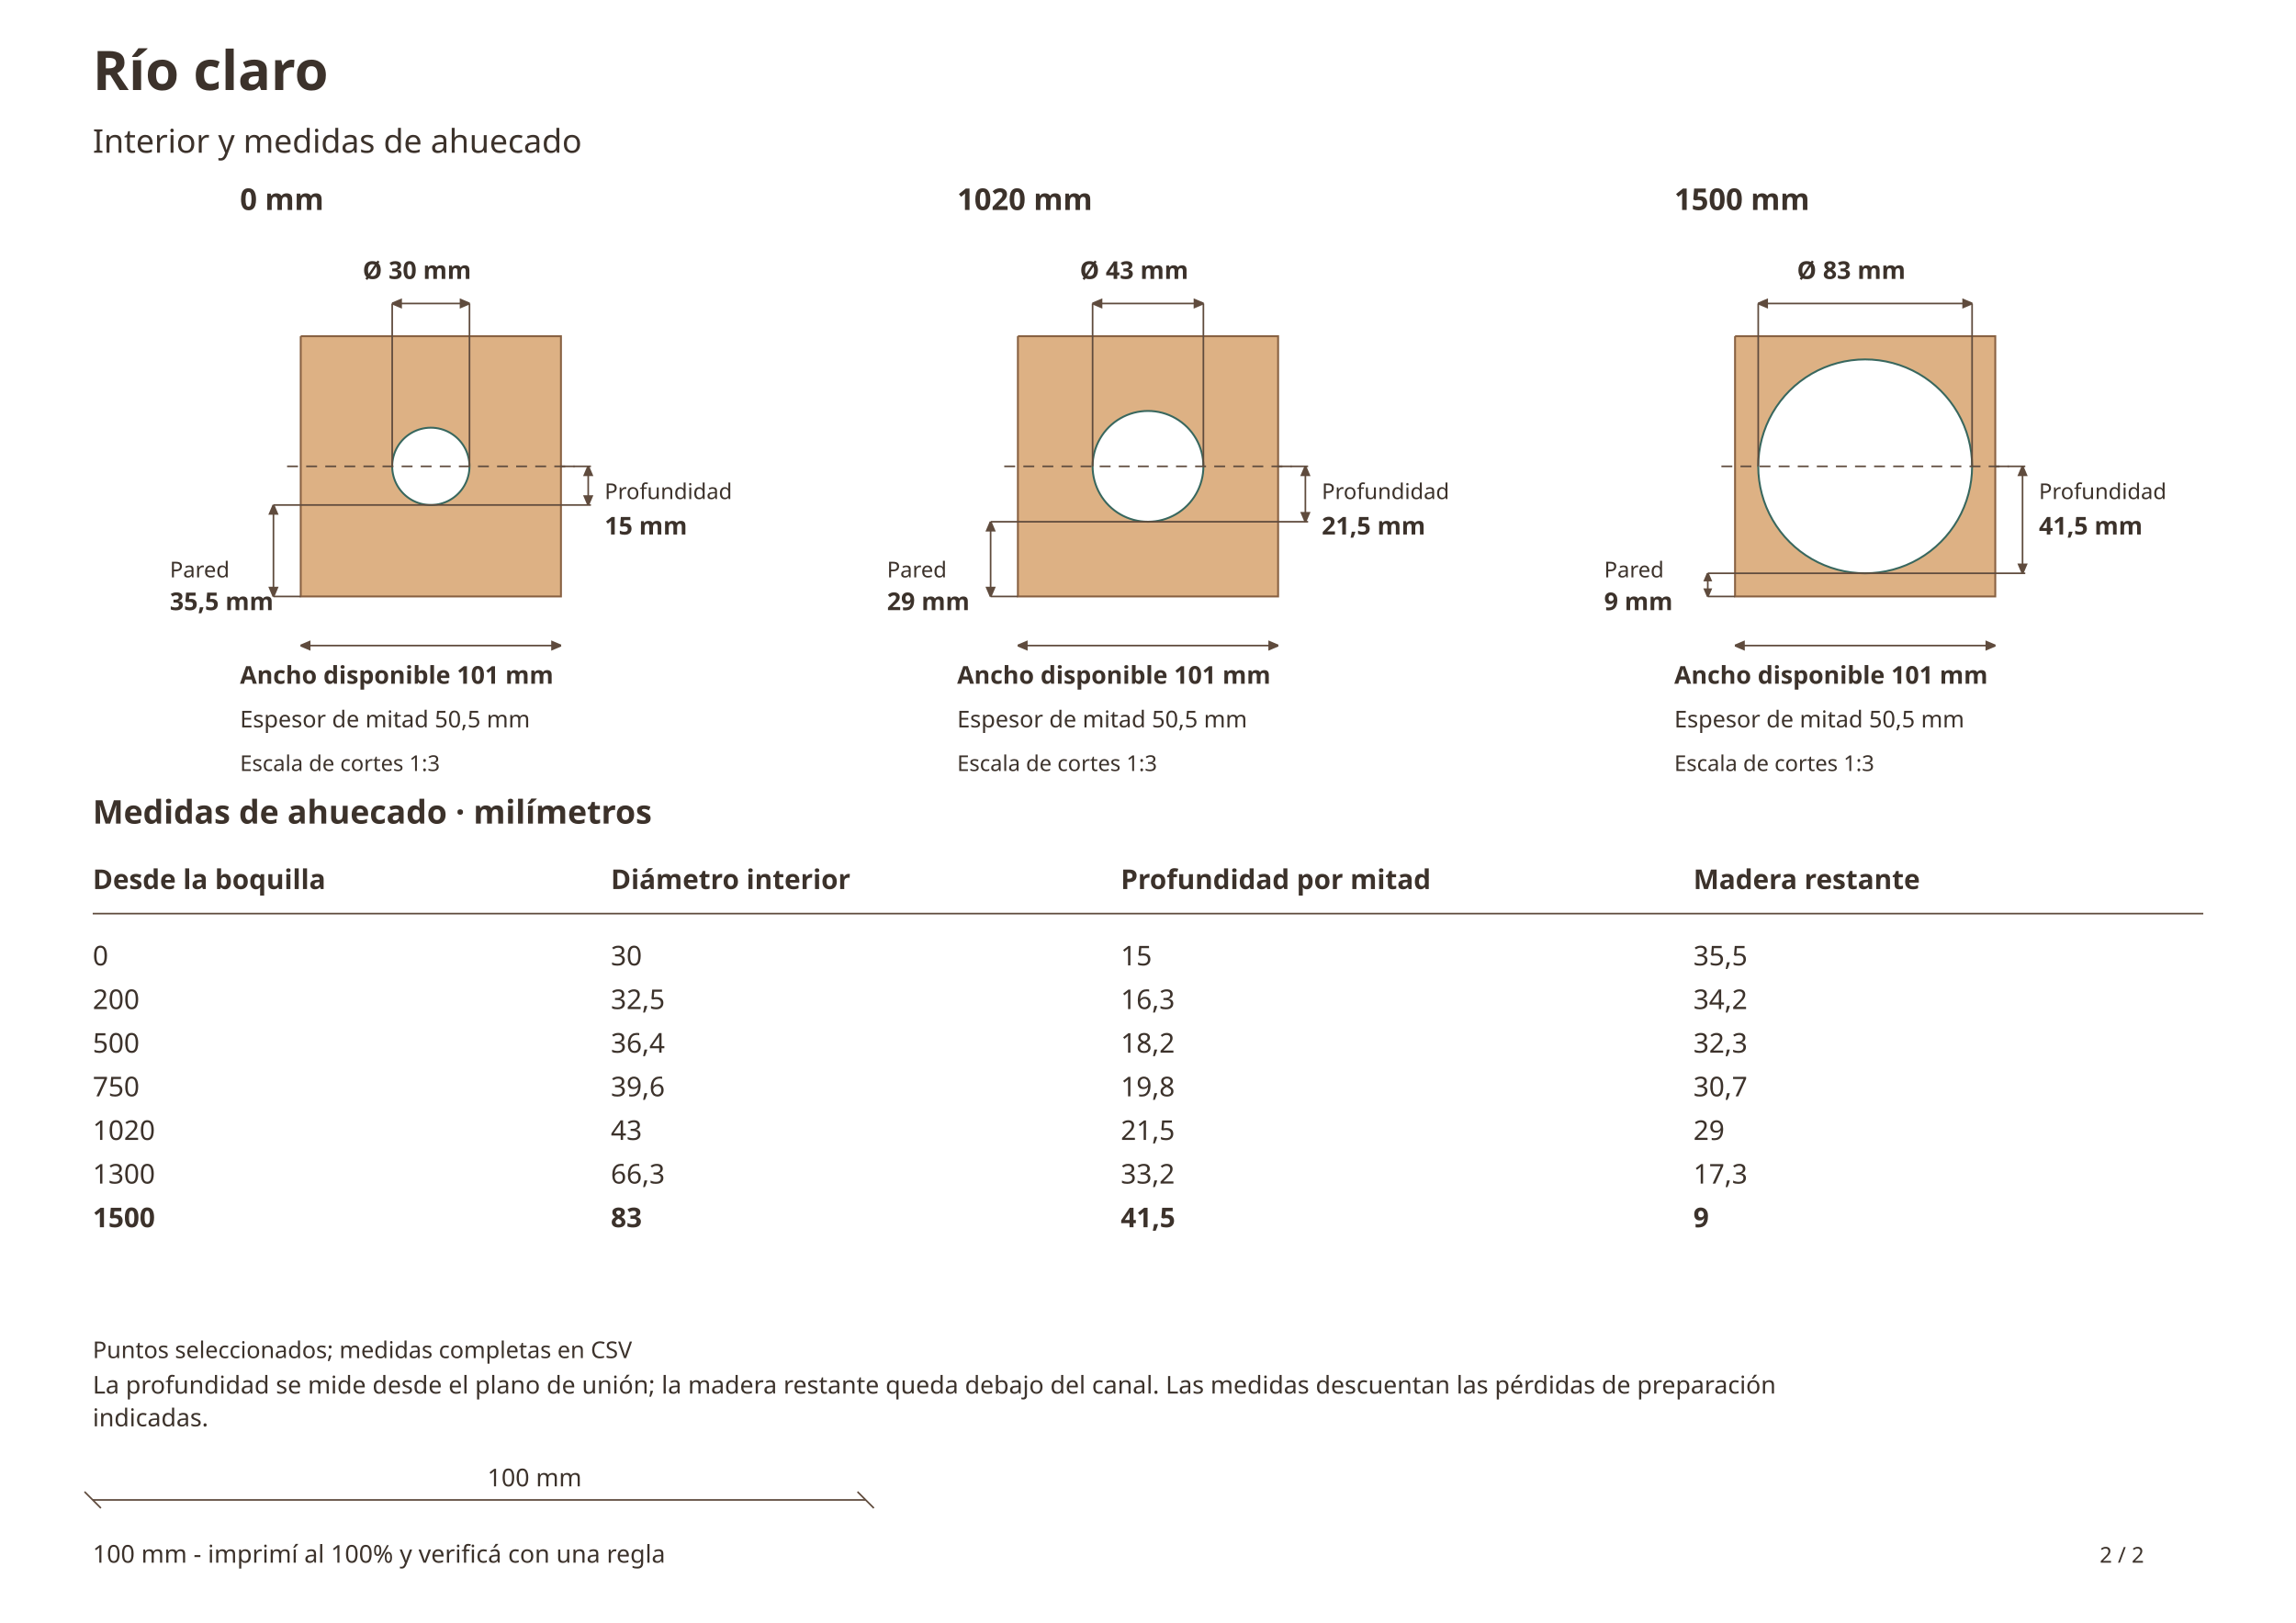
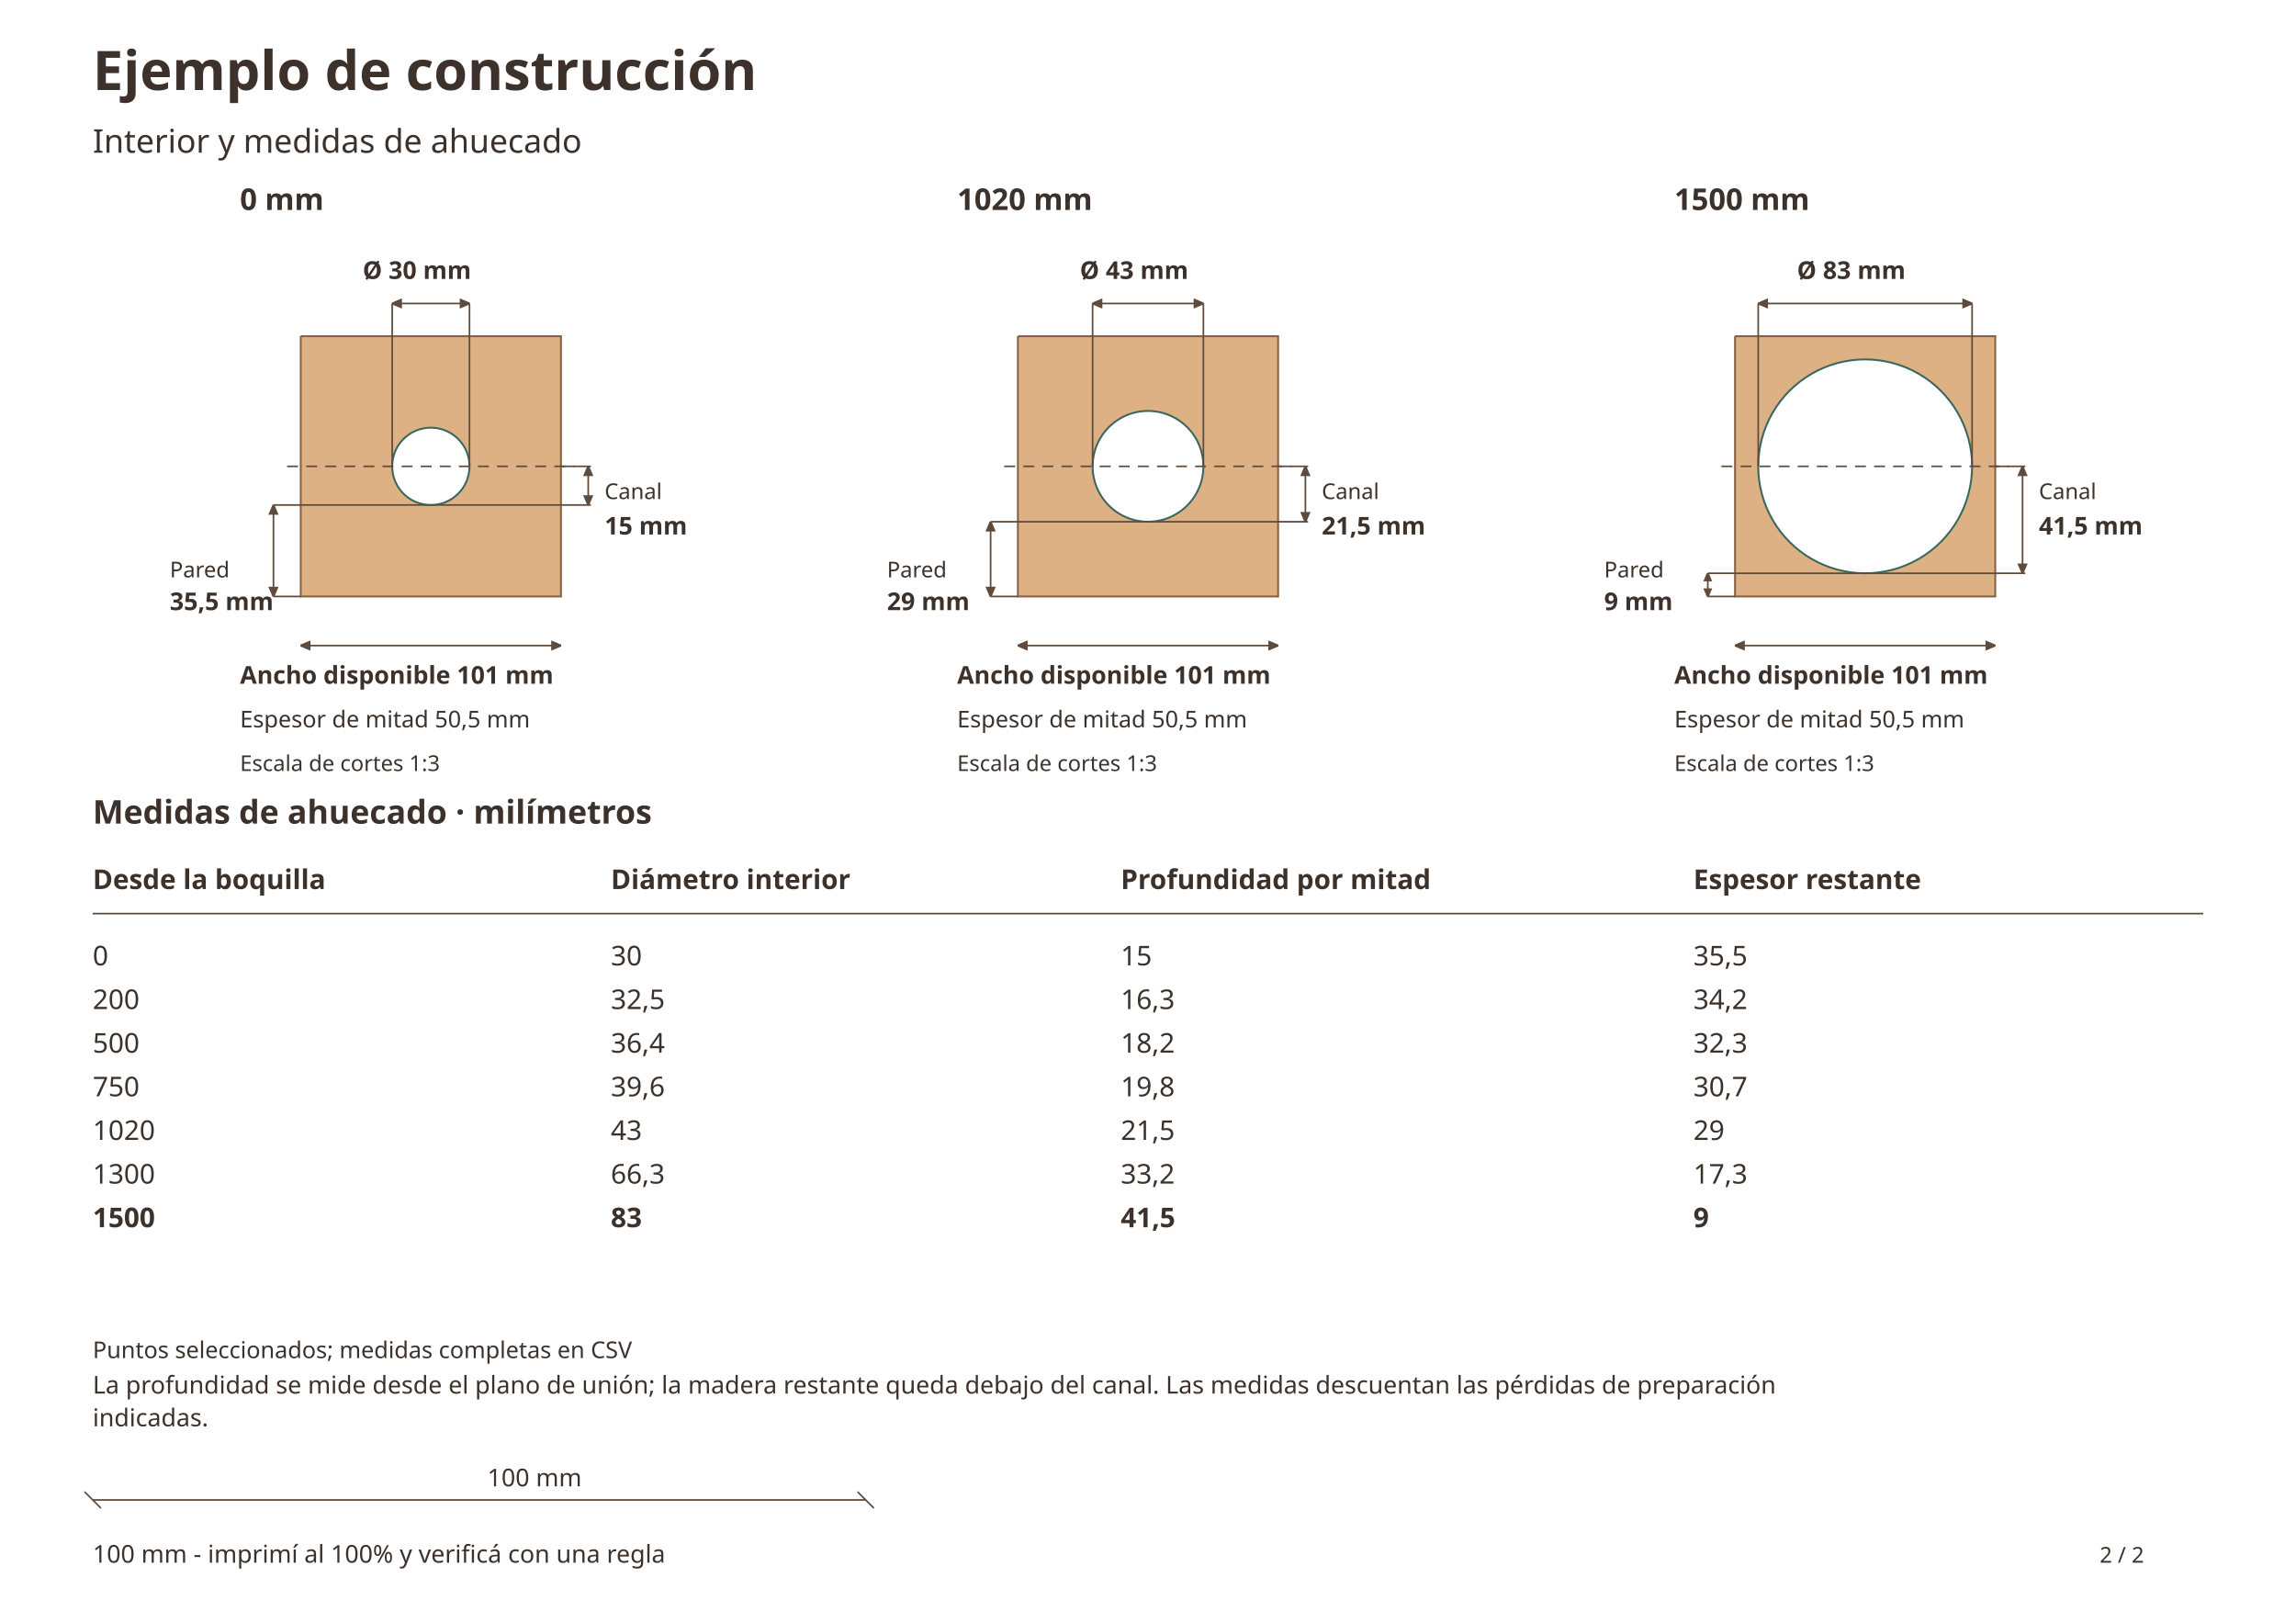
<svg xmlns="http://www.w3.org/2000/svg" width="842.0pt" height="595.0pt" viewBox="0 0 842.0 595.0" data-length-mm="1500.0">
  <polyline data-cavity="false" points="0,0 842,0 842,595 0,595 0,0" stroke="#ffffff" stroke-width="0.7" fill="#ffffff" stroke-dasharray="none" />
-   <text x="34" y="33" font-size="20.0" font-family="sans-serif" fill="#3c322b" font-weight="bold">Río claro</text>
+   <text x="34" y="33" font-size="20.0" font-family="sans-serif" fill="#3c322b" font-weight="bold">Ejemplo de construcción</text>
  <text x="34" y="56" font-size="12.0" font-family="sans-serif" fill="#3c322b" font-weight="normal">Interior y medidas de ahuecado</text>
  <text x="88" y="77" font-size="11.0" font-family="sans-serif" fill="#3c322b" font-weight="bold">0 mm</text>
  <polyline data-cavity="false" points="110.283,123.283 205.717,123.283 205.717,218.717 110.283,218.717 110.283,123.283" stroke="#886142" stroke-width="0.7" fill="#ddb184" stroke-dasharray="none" />
  <polyline data-cavity="true" points="172.173,171 172.143,171.927 172.052,172.85 171.901,173.765 171.69,174.668 171.421,175.556 171.094,176.424 170.712,177.269 170.274,178.087 169.785,178.874 169.244,179.628 168.656,180.345 168.022,181.022 167.345,181.656 166.628,182.244 165.874,182.785 165.087,183.274 164.269,183.712 163.424,184.094 162.556,184.421 161.668,184.69 160.765,184.901 159.85,185.052 158.927,185.143 158,185.173 157.073,185.143 156.15,185.052 155.235,184.901 154.332,184.69 153.444,184.421 152.576,184.094 151.731,183.712 150.913,183.274 150.126,182.785 149.372,182.244 148.655,181.656 147.978,181.022 147.344,180.345 146.756,179.628 146.215,178.874 145.726,178.087 145.288,177.269 144.906,176.424 144.579,175.556 144.31,174.668 144.099,173.765 143.948,172.85 143.857,171.927 143.827,171 143.857,170.073 143.948,169.15 144.099,168.235 144.31,167.332 144.579,166.444 144.906,165.576 145.288,164.731 145.726,163.913 146.215,163.126 146.756,162.372 147.344,161.655 147.978,160.978 148.655,160.344 149.372,159.756 150.126,159.215 150.913,158.726 151.731,158.288 152.576,157.906 153.444,157.579 154.332,157.31 155.235,157.099 156.15,156.948 157.073,156.857 158,156.827 158.927,156.857 159.85,156.948 160.765,157.099 161.668,157.31 162.556,157.579 163.424,157.906 164.269,158.288 165.087,158.726 165.874,159.215 166.628,159.756 167.345,160.344 168.022,160.978 168.656,161.655 169.244,162.372 169.785,163.126 170.274,163.913 170.712,164.731 171.094,165.576 171.421,166.444 171.69,167.332 171.901,168.235 172.052,169.15 172.143,170.073 172.173,171 172.173,171" stroke="#38675e" stroke-width="0.7" fill="#ffffff" stroke-dasharray="none" />
  <polyline data-cavity="false" points="105.283,171 210.717,171" stroke="#5f4b3d" stroke-width="0.6" fill="none" stroke-dasharray="4 3" />
  <polyline data-cavity="false" points="143.827,171 143.827,111.283" stroke="#5f4b3d" stroke-width="0.6" fill="none" stroke-dasharray="none" />
  <polyline data-cavity="false" points="172.173,171 172.173,111.283" stroke="#5f4b3d" stroke-width="0.6" fill="none" stroke-dasharray="none" />
  <polyline data-cavity="false" points="143.827,111.283 172.173,111.283" stroke="#5f4b3d" stroke-width="0.6" fill="none" stroke-dasharray="none" />
  <polyline data-cavity="false" points="143.827,111.283 147.05,112.646 147.05,109.921 143.827,111.283" stroke="#5f4b3d" stroke-width="0.7" fill="#5f4b3d" stroke-dasharray="none" />
  <polyline data-cavity="false" points="172.173,111.283 168.95,109.921 168.95,112.646 172.173,111.283" stroke="#5f4b3d" stroke-width="0.7" fill="#5f4b3d" stroke-dasharray="none" />
  <text x="133" y="102.283" font-size="9.0" font-family="sans-serif" fill="#3c322b" font-weight="bold">Ø 30 mm</text>
  <polyline data-cavity="false" points="158,185.173 216.717,185.173" stroke="#5f4b3d" stroke-width="0.6" fill="none" stroke-dasharray="none" />
  <polyline data-cavity="false" points="205.717,171 216.717,171" stroke="#5f4b3d" stroke-width="0.6" fill="none" stroke-dasharray="none" />
  <polyline data-cavity="false" points="215.717,171 215.717,185.173" stroke="#5f4b3d" stroke-width="0.6" fill="none" stroke-dasharray="none" />
  <polyline data-cavity="false" points="215.717,171 214.354,174.224 217.079,174.224 215.717,171" stroke="#5f4b3d" stroke-width="0.7" fill="#5f4b3d" stroke-dasharray="none" />
  <polyline data-cavity="false" points="215.717,185.173 217.079,181.95 214.354,181.95 215.717,185.173" stroke="#5f4b3d" stroke-width="0.7" fill="#5f4b3d" stroke-dasharray="none" />
  <text x="221.717" y="196" font-size="9.0" font-family="sans-serif" fill="#3c322b" font-weight="bold">15 mm</text>
-   <text x="221.717" y="183" font-size="8.0" font-family="sans-serif" fill="#3c322b" font-weight="normal">Profundidad</text>
+   <text x="221.717" y="183" font-size="8.0" font-family="sans-serif" fill="#3c322b" font-weight="normal">Canal</text>
  <polyline data-cavity="false" points="158,185.173 100.283,185.173" stroke="#5f4b3d" stroke-width="0.6" fill="none" stroke-dasharray="none" />
  <polyline data-cavity="false" points="110.283,218.717 100.283,218.717" stroke="#5f4b3d" stroke-width="0.6" fill="none" stroke-dasharray="none" />
  <polyline data-cavity="false" points="100.283,185.173 100.283,218.717" stroke="#5f4b3d" stroke-width="0.6" fill="none" stroke-dasharray="none" />
  <polyline data-cavity="false" points="100.283,185.173 98.921,188.397 101.646,188.397 100.283,185.173" stroke="#5f4b3d" stroke-width="0.7" fill="#5f4b3d" stroke-dasharray="none" />
  <polyline data-cavity="false" points="100.283,218.717 101.646,215.493 98.921,215.493 100.283,218.717" stroke="#5f4b3d" stroke-width="0.7" fill="#5f4b3d" stroke-dasharray="none" />
  <text x="62.283" y="223.717" font-size="9.0" font-family="sans-serif" fill="#3c322b" font-weight="bold">35,5 mm</text>
  <text x="62.283" y="211.717" font-size="8.0" font-family="sans-serif" fill="#3c322b" font-weight="normal">Pared</text>
  <polyline data-cavity="false" points="110.283,236.717 205.717,236.717" stroke="#5f4b3d" stroke-width="0.6" fill="none" stroke-dasharray="none" />
  <polyline data-cavity="false" points="110.283,236.717 113.507,238.079 113.507,235.354 110.283,236.717" stroke="#5f4b3d" stroke-width="0.7" fill="#5f4b3d" stroke-dasharray="none" />
  <polyline data-cavity="false" points="205.717,236.717 202.493,235.354 202.493,238.079 205.717,236.717" stroke="#5f4b3d" stroke-width="0.7" fill="#5f4b3d" stroke-dasharray="none" />
  <text x="88" y="250.717" font-size="9.0" font-family="sans-serif" fill="#3c322b" font-weight="bold">Ancho disponible 101 mm</text>
  <text x="88" y="266.717" font-size="8.5" font-family="sans-serif" fill="#3c322b" font-weight="normal">Espesor de mitad 50,5 mm</text>
  <text x="88" y="282.717" font-size="8.0" font-family="sans-serif" fill="#3c322b" font-weight="normal">Escala de cortes 1:3</text>
  <text x="351" y="77" font-size="11.0" font-family="sans-serif" fill="#3c322b" font-weight="bold">1020 mm</text>
  <polyline data-cavity="false" points="373.283,123.283 468.717,123.283 468.717,218.717 373.283,218.717 373.283,123.283" stroke="#886142" stroke-width="0.7" fill="#ddb184" stroke-dasharray="none" />
  <polyline data-cavity="true" points="441.315,171 441.271,172.329 441.141,173.652 440.925,174.963 440.623,176.258 440.237,177.53 439.769,178.774 439.22,179.985 438.593,181.157 437.891,182.286 437.117,183.367 436.274,184.395 435.365,185.365 434.395,186.274 433.367,187.117 432.286,187.891 431.157,188.593 429.985,189.22 428.774,189.769 427.53,190.237 426.258,190.623 424.963,190.925 423.652,191.141 422.329,191.271 421,191.315 419.671,191.271 418.348,191.141 417.037,190.925 415.742,190.623 414.47,190.237 413.226,189.769 412.015,189.22 410.843,188.593 409.714,187.891 408.633,187.117 407.605,186.274 406.635,185.365 405.726,184.395 404.883,183.367 404.109,182.286 403.407,181.157 402.78,179.985 402.231,178.774 401.763,177.53 401.377,176.258 401.075,174.963 400.859,173.652 400.729,172.329 400.685,171 400.729,169.671 400.859,168.348 401.075,167.037 401.377,165.742 401.763,164.47 402.231,163.226 402.78,162.015 403.407,160.843 404.109,159.714 404.883,158.633 405.726,157.605 406.635,156.635 407.605,155.726 408.633,154.883 409.714,154.109 410.843,153.407 412.015,152.78 413.226,152.231 414.47,151.763 415.742,151.377 417.037,151.075 418.348,150.859 419.671,150.729 421,150.685 422.329,150.729 423.652,150.859 424.963,151.075 426.258,151.377 427.53,151.763 428.774,152.231 429.985,152.78 431.157,153.407 432.286,154.109 433.367,154.883 434.395,155.726 435.365,156.635 436.274,157.605 437.117,158.633 437.891,159.714 438.593,160.843 439.22,162.015 439.769,163.226 440.237,164.47 440.623,165.742 440.925,167.037 441.141,168.348 441.271,169.671 441.315,171 441.315,171" stroke="#38675e" stroke-width="0.7" fill="#ffffff" stroke-dasharray="none" />
  <polyline data-cavity="false" points="368.283,171 473.717,171" stroke="#5f4b3d" stroke-width="0.6" fill="none" stroke-dasharray="4 3" />
  <polyline data-cavity="false" points="400.685,171 400.685,111.283" stroke="#5f4b3d" stroke-width="0.6" fill="none" stroke-dasharray="none" />
  <polyline data-cavity="false" points="441.315,171 441.315,111.283" stroke="#5f4b3d" stroke-width="0.6" fill="none" stroke-dasharray="none" />
  <polyline data-cavity="false" points="400.685,111.283 441.315,111.283" stroke="#5f4b3d" stroke-width="0.6" fill="none" stroke-dasharray="none" />
  <polyline data-cavity="false" points="400.685,111.283 403.909,112.646 403.909,109.921 400.685,111.283" stroke="#5f4b3d" stroke-width="0.7" fill="#5f4b3d" stroke-dasharray="none" />
  <polyline data-cavity="false" points="441.315,111.283 438.091,109.921 438.091,112.646 441.315,111.283" stroke="#5f4b3d" stroke-width="0.7" fill="#5f4b3d" stroke-dasharray="none" />
  <text x="396" y="102.283" font-size="9.0" font-family="sans-serif" fill="#3c322b" font-weight="bold">Ø 43 mm</text>
  <polyline data-cavity="false" points="421,191.315 479.717,191.315" stroke="#5f4b3d" stroke-width="0.6" fill="none" stroke-dasharray="none" />
  <polyline data-cavity="false" points="468.717,171 479.717,171" stroke="#5f4b3d" stroke-width="0.6" fill="none" stroke-dasharray="none" />
  <polyline data-cavity="false" points="478.717,171 478.717,191.315" stroke="#5f4b3d" stroke-width="0.6" fill="none" stroke-dasharray="none" />
  <polyline data-cavity="false" points="478.717,171 477.354,174.224 480.079,174.224 478.717,171" stroke="#5f4b3d" stroke-width="0.7" fill="#5f4b3d" stroke-dasharray="none" />
  <polyline data-cavity="false" points="478.717,191.315 480.079,188.091 477.354,188.091 478.717,191.315" stroke="#5f4b3d" stroke-width="0.7" fill="#5f4b3d" stroke-dasharray="none" />
  <text x="484.717" y="196" font-size="9.0" font-family="sans-serif" fill="#3c322b" font-weight="bold">21,5 mm</text>
-   <text x="484.717" y="183" font-size="8.0" font-family="sans-serif" fill="#3c322b" font-weight="normal">Profundidad</text>
+   <text x="484.717" y="183" font-size="8.0" font-family="sans-serif" fill="#3c322b" font-weight="normal">Canal</text>
  <polyline data-cavity="false" points="421,191.315 363.283,191.315" stroke="#5f4b3d" stroke-width="0.6" fill="none" stroke-dasharray="none" />
  <polyline data-cavity="false" points="373.283,218.717 363.283,218.717" stroke="#5f4b3d" stroke-width="0.6" fill="none" stroke-dasharray="none" />
  <polyline data-cavity="false" points="363.283,191.315 363.283,218.717" stroke="#5f4b3d" stroke-width="0.6" fill="none" stroke-dasharray="none" />
  <polyline data-cavity="false" points="363.283,191.315 361.921,194.539 364.646,194.539 363.283,191.315" stroke="#5f4b3d" stroke-width="0.7" fill="#5f4b3d" stroke-dasharray="none" />
  <polyline data-cavity="false" points="363.283,218.717 364.646,215.493 361.921,215.493 363.283,218.717" stroke="#5f4b3d" stroke-width="0.7" fill="#5f4b3d" stroke-dasharray="none" />
  <text x="325.283" y="223.717" font-size="9.0" font-family="sans-serif" fill="#3c322b" font-weight="bold">29 mm</text>
  <text x="325.283" y="211.717" font-size="8.0" font-family="sans-serif" fill="#3c322b" font-weight="normal">Pared</text>
  <polyline data-cavity="false" points="373.283,236.717 468.717,236.717" stroke="#5f4b3d" stroke-width="0.6" fill="none" stroke-dasharray="none" />
  <polyline data-cavity="false" points="373.283,236.717 376.507,238.079 376.507,235.354 373.283,236.717" stroke="#5f4b3d" stroke-width="0.7" fill="#5f4b3d" stroke-dasharray="none" />
  <polyline data-cavity="false" points="468.717,236.717 465.493,235.354 465.493,238.079 468.717,236.717" stroke="#5f4b3d" stroke-width="0.7" fill="#5f4b3d" stroke-dasharray="none" />
  <text x="351" y="250.717" font-size="9.0" font-family="sans-serif" fill="#3c322b" font-weight="bold">Ancho disponible 101 mm</text>
  <text x="351" y="266.717" font-size="8.5" font-family="sans-serif" fill="#3c322b" font-weight="normal">Espesor de mitad 50,5 mm</text>
  <text x="351" y="282.717" font-size="8.0" font-family="sans-serif" fill="#3c322b" font-weight="normal">Escala de cortes 1:3</text>
  <text x="614" y="77" font-size="11.0" font-family="sans-serif" fill="#3c322b" font-weight="bold">1500 mm</text>
  <polyline data-cavity="false" points="636.283,123.283 731.717,123.283 731.717,218.717 636.283,218.717 636.283,123.283" stroke="#886142" stroke-width="0.7" fill="#ddb184" stroke-dasharray="none" />
  <polyline data-cavity="true" points="723.213,171 723.129,173.565 722.877,176.118 722.459,178.65 721.876,181.149 721.132,183.604 720.228,186.006 719.169,188.343 717.959,190.606 716.604,192.785 715.109,194.871 713.482,196.855 711.727,198.727 709.855,200.482 707.871,202.109 705.785,203.604 703.606,204.959 701.343,206.169 699.006,207.228 696.604,208.132 694.149,208.876 691.65,209.459 689.118,209.877 686.565,210.129 684,210.213 681.435,210.129 678.882,209.877 676.35,209.459 673.851,208.876 671.396,208.132 668.994,207.228 666.657,206.169 664.394,204.959 662.215,203.604 660.129,202.109 658.145,200.482 656.273,198.727 654.518,196.855 652.891,194.871 651.396,192.785 650.041,190.606 648.831,188.343 647.772,186.006 646.868,183.604 646.124,181.149 645.541,178.65 645.123,176.118 644.871,173.565 644.787,171 644.871,168.435 645.123,165.882 645.541,163.35 646.124,160.851 646.868,158.396 647.772,155.994 648.831,153.657 650.041,151.394 651.396,149.215 652.891,147.129 654.518,145.145 656.273,143.273 658.145,141.518 660.129,139.891 662.215,138.396 664.394,137.041 666.657,135.831 668.994,134.772 671.396,133.868 673.851,133.124 676.35,132.541 678.882,132.123 681.435,131.871 684,131.787 686.565,131.871 689.118,132.123 691.65,132.541 694.149,133.124 696.604,133.868 699.006,134.772 701.343,135.831 703.606,137.041 705.785,138.396 707.871,139.891 709.855,141.518 711.727,143.273 713.482,145.145 715.109,147.129 716.604,149.215 717.959,151.394 719.169,153.657 720.228,155.994 721.132,158.396 721.876,160.851 722.459,163.35 722.877,165.882 723.129,168.435 723.213,171 723.213,171" stroke="#38675e" stroke-width="0.7" fill="#ffffff" stroke-dasharray="none" />
  <polyline data-cavity="false" points="631.283,171 736.717,171" stroke="#5f4b3d" stroke-width="0.6" fill="none" stroke-dasharray="4 3" />
  <polyline data-cavity="false" points="644.787,171 644.787,111.283" stroke="#5f4b3d" stroke-width="0.6" fill="none" stroke-dasharray="none" />
  <polyline data-cavity="false" points="723.213,171 723.213,111.283" stroke="#5f4b3d" stroke-width="0.6" fill="none" stroke-dasharray="none" />
  <polyline data-cavity="false" points="644.787,111.283 723.213,111.283" stroke="#5f4b3d" stroke-width="0.6" fill="none" stroke-dasharray="none" />
  <polyline data-cavity="false" points="644.787,111.283 648.011,112.646 648.011,109.921 644.787,111.283" stroke="#5f4b3d" stroke-width="0.7" fill="#5f4b3d" stroke-dasharray="none" />
  <polyline data-cavity="false" points="723.213,111.283 719.989,109.921 719.989,112.646 723.213,111.283" stroke="#5f4b3d" stroke-width="0.7" fill="#5f4b3d" stroke-dasharray="none" />
  <text x="659" y="102.283" font-size="9.0" font-family="sans-serif" fill="#3c322b" font-weight="bold">Ø 83 mm</text>
  <polyline data-cavity="false" points="684,210.213 742.717,210.213" stroke="#5f4b3d" stroke-width="0.6" fill="none" stroke-dasharray="none" />
  <polyline data-cavity="false" points="731.717,171 742.717,171" stroke="#5f4b3d" stroke-width="0.6" fill="none" stroke-dasharray="none" />
  <polyline data-cavity="false" points="741.717,171 741.717,210.213" stroke="#5f4b3d" stroke-width="0.6" fill="none" stroke-dasharray="none" />
  <polyline data-cavity="false" points="741.717,171 740.354,174.224 743.08,174.224 741.717,171" stroke="#5f4b3d" stroke-width="0.7" fill="#5f4b3d" stroke-dasharray="none" />
  <polyline data-cavity="false" points="741.717,210.213 743.08,206.989 740.354,206.989 741.717,210.213" stroke="#5f4b3d" stroke-width="0.7" fill="#5f4b3d" stroke-dasharray="none" />
  <text x="747.717" y="196" font-size="9.0" font-family="sans-serif" fill="#3c322b" font-weight="bold">41,5 mm</text>
-   <text x="747.717" y="183" font-size="8.0" font-family="sans-serif" fill="#3c322b" font-weight="normal">Profundidad</text>
+   <text x="747.717" y="183" font-size="8.0" font-family="sans-serif" fill="#3c322b" font-weight="normal">Canal</text>
  <polyline data-cavity="false" points="684,210.213 626.283,210.213" stroke="#5f4b3d" stroke-width="0.6" fill="none" stroke-dasharray="none" />
  <polyline data-cavity="false" points="636.283,218.717 626.283,218.717" stroke="#5f4b3d" stroke-width="0.6" fill="none" stroke-dasharray="none" />
  <polyline data-cavity="false" points="626.283,210.213 626.283,218.717" stroke="#5f4b3d" stroke-width="0.6" fill="none" stroke-dasharray="none" />
  <polyline data-cavity="false" points="626.283,210.213 625.18,212.823 627.387,212.823 626.283,210.213" stroke="#5f4b3d" stroke-width="0.7" fill="#5f4b3d" stroke-dasharray="none" />
  <polyline data-cavity="false" points="626.283,218.717 627.387,216.106 625.18,216.106 626.283,218.717" stroke="#5f4b3d" stroke-width="0.7" fill="#5f4b3d" stroke-dasharray="none" />
  <text x="588.283" y="223.717" font-size="9.0" font-family="sans-serif" fill="#3c322b" font-weight="bold">9 mm</text>
  <text x="588.283" y="211.717" font-size="8.0" font-family="sans-serif" fill="#3c322b" font-weight="normal">Pared</text>
  <polyline data-cavity="false" points="636.283,236.717 731.717,236.717" stroke="#5f4b3d" stroke-width="0.6" fill="none" stroke-dasharray="none" />
  <polyline data-cavity="false" points="636.283,236.717 639.507,238.079 639.507,235.354 636.283,236.717" stroke="#5f4b3d" stroke-width="0.7" fill="#5f4b3d" stroke-dasharray="none" />
  <polyline data-cavity="false" points="731.717,236.717 728.493,235.354 728.493,238.079 731.717,236.717" stroke="#5f4b3d" stroke-width="0.7" fill="#5f4b3d" stroke-dasharray="none" />
  <text x="614" y="250.717" font-size="9.0" font-family="sans-serif" fill="#3c322b" font-weight="bold">Ancho disponible 101 mm</text>
  <text x="614" y="266.717" font-size="8.5" font-family="sans-serif" fill="#3c322b" font-weight="normal">Espesor de mitad 50,5 mm</text>
  <text x="614" y="282.717" font-size="8.0" font-family="sans-serif" fill="#3c322b" font-weight="normal">Escala de cortes 1:3</text>
  <text x="34" y="302" font-size="12.0" font-family="sans-serif" fill="#3c322b" font-weight="bold">Medidas de ahuecado · milímetros</text>
  <text x="34" y="326" font-size="10.0" font-family="sans-serif" fill="#3c322b" font-weight="bold">Desde la boquilla</text>
  <text x="224" y="326" font-size="10.0" font-family="sans-serif" fill="#3c322b" font-weight="bold">Diámetro interior</text>
  <text x="411" y="326" font-size="10.0" font-family="sans-serif" fill="#3c322b" font-weight="bold">Profundidad por mitad</text>
-   <text x="621" y="326" font-size="10.0" font-family="sans-serif" fill="#3c322b" font-weight="bold">Madera restante</text>
+   <text x="621" y="326" font-size="10.0" font-family="sans-serif" fill="#3c322b" font-weight="bold">Espesor restante</text>
  <polyline data-cavity="false" points="34,335 808,335" stroke="#5f4b3d" stroke-width="0.6" fill="none" stroke-dasharray="none" />
  <text x="34" y="354" font-size="10.0" font-family="sans-serif" fill="#3c322b" font-weight="normal">0</text>
  <text x="224" y="354" font-size="10.0" font-family="sans-serif" fill="#3c322b" font-weight="normal">30</text>
  <text x="411" y="354" font-size="10.0" font-family="sans-serif" fill="#3c322b" font-weight="normal">15</text>
  <text x="621" y="354" font-size="10.0" font-family="sans-serif" fill="#3c322b" font-weight="normal">35,5</text>
  <text x="34" y="370" font-size="10.0" font-family="sans-serif" fill="#3c322b" font-weight="normal">200</text>
  <text x="224" y="370" font-size="10.0" font-family="sans-serif" fill="#3c322b" font-weight="normal">32,5</text>
  <text x="411" y="370" font-size="10.0" font-family="sans-serif" fill="#3c322b" font-weight="normal">16,3</text>
  <text x="621" y="370" font-size="10.0" font-family="sans-serif" fill="#3c322b" font-weight="normal">34,2</text>
  <text x="34" y="386" font-size="10.0" font-family="sans-serif" fill="#3c322b" font-weight="normal">500</text>
  <text x="224" y="386" font-size="10.0" font-family="sans-serif" fill="#3c322b" font-weight="normal">36,4</text>
  <text x="411" y="386" font-size="10.0" font-family="sans-serif" fill="#3c322b" font-weight="normal">18,2</text>
  <text x="621" y="386" font-size="10.0" font-family="sans-serif" fill="#3c322b" font-weight="normal">32,3</text>
  <text x="34" y="402" font-size="10.0" font-family="sans-serif" fill="#3c322b" font-weight="normal">750</text>
  <text x="224" y="402" font-size="10.0" font-family="sans-serif" fill="#3c322b" font-weight="normal">39,6</text>
  <text x="411" y="402" font-size="10.0" font-family="sans-serif" fill="#3c322b" font-weight="normal">19,8</text>
  <text x="621" y="402" font-size="10.0" font-family="sans-serif" fill="#3c322b" font-weight="normal">30,7</text>
  <text x="34" y="418" font-size="10.0" font-family="sans-serif" fill="#3c322b" font-weight="normal">1020</text>
  <text x="224" y="418" font-size="10.0" font-family="sans-serif" fill="#3c322b" font-weight="normal">43</text>
  <text x="411" y="418" font-size="10.0" font-family="sans-serif" fill="#3c322b" font-weight="normal">21,5</text>
  <text x="621" y="418" font-size="10.0" font-family="sans-serif" fill="#3c322b" font-weight="normal">29</text>
  <text x="34" y="434" font-size="10.0" font-family="sans-serif" fill="#3c322b" font-weight="normal">1300</text>
  <text x="224" y="434" font-size="10.0" font-family="sans-serif" fill="#3c322b" font-weight="normal">66,3</text>
  <text x="411" y="434" font-size="10.0" font-family="sans-serif" fill="#3c322b" font-weight="normal">33,2</text>
  <text x="621" y="434" font-size="10.0" font-family="sans-serif" fill="#3c322b" font-weight="normal">17,3</text>
  <text x="34" y="450" font-size="10.0" font-family="sans-serif" fill="#3c322b" font-weight="bold">1500</text>
  <text x="224" y="450" font-size="10.0" font-family="sans-serif" fill="#3c322b" font-weight="bold">83</text>
  <text x="411" y="450" font-size="10.0" font-family="sans-serif" fill="#3c322b" font-weight="bold">41,5</text>
  <text x="621" y="450" font-size="10.0" font-family="sans-serif" fill="#3c322b" font-weight="bold">9</text>
  <text x="34" y="498" font-size="8.5" font-family="sans-serif" fill="#3c322b" font-weight="normal">Puntos seleccionados; medidas completas en CSV</text>
  <text x="34" y="511" font-size="9.0" font-family="sans-serif" fill="#3c322b" font-weight="normal">La profundidad se mide desde el plano de unión; la madera restante queda debajo del canal. Las medidas descuentan las pérdidas de preparación</text>
  <text x="34" y="523" font-size="9.0" font-family="sans-serif" fill="#3c322b" font-weight="normal">indicadas.</text>
  <polyline data-cavity="false" points="34,550 317.465,550" stroke="#5f4b3d" stroke-width="0.6" fill="none" stroke-dasharray="none" />
  <polyline data-cavity="false" points="31,547 37,553" stroke="#5f4b3d" stroke-width="0.6" fill="none" stroke-dasharray="none" />
  <polyline data-cavity="false" points="314.465,547 320.465,553" stroke="#5f4b3d" stroke-width="0.6" fill="none" stroke-dasharray="none" />
  <text x="178.732" y="545" font-size="9.0" font-family="sans-serif" fill="#3c322b" font-weight="normal">100 mm</text>
  <text x="34" y="573" font-size="9.0" font-family="sans-serif" fill="#3c322b" font-weight="normal">100 mm - imprimí al 100% y verificá con una regla</text>
  <text x="770" y="573" font-size="8.0" font-family="sans-serif" fill="#3c322b" font-weight="normal">2 / 2</text>
</svg>
